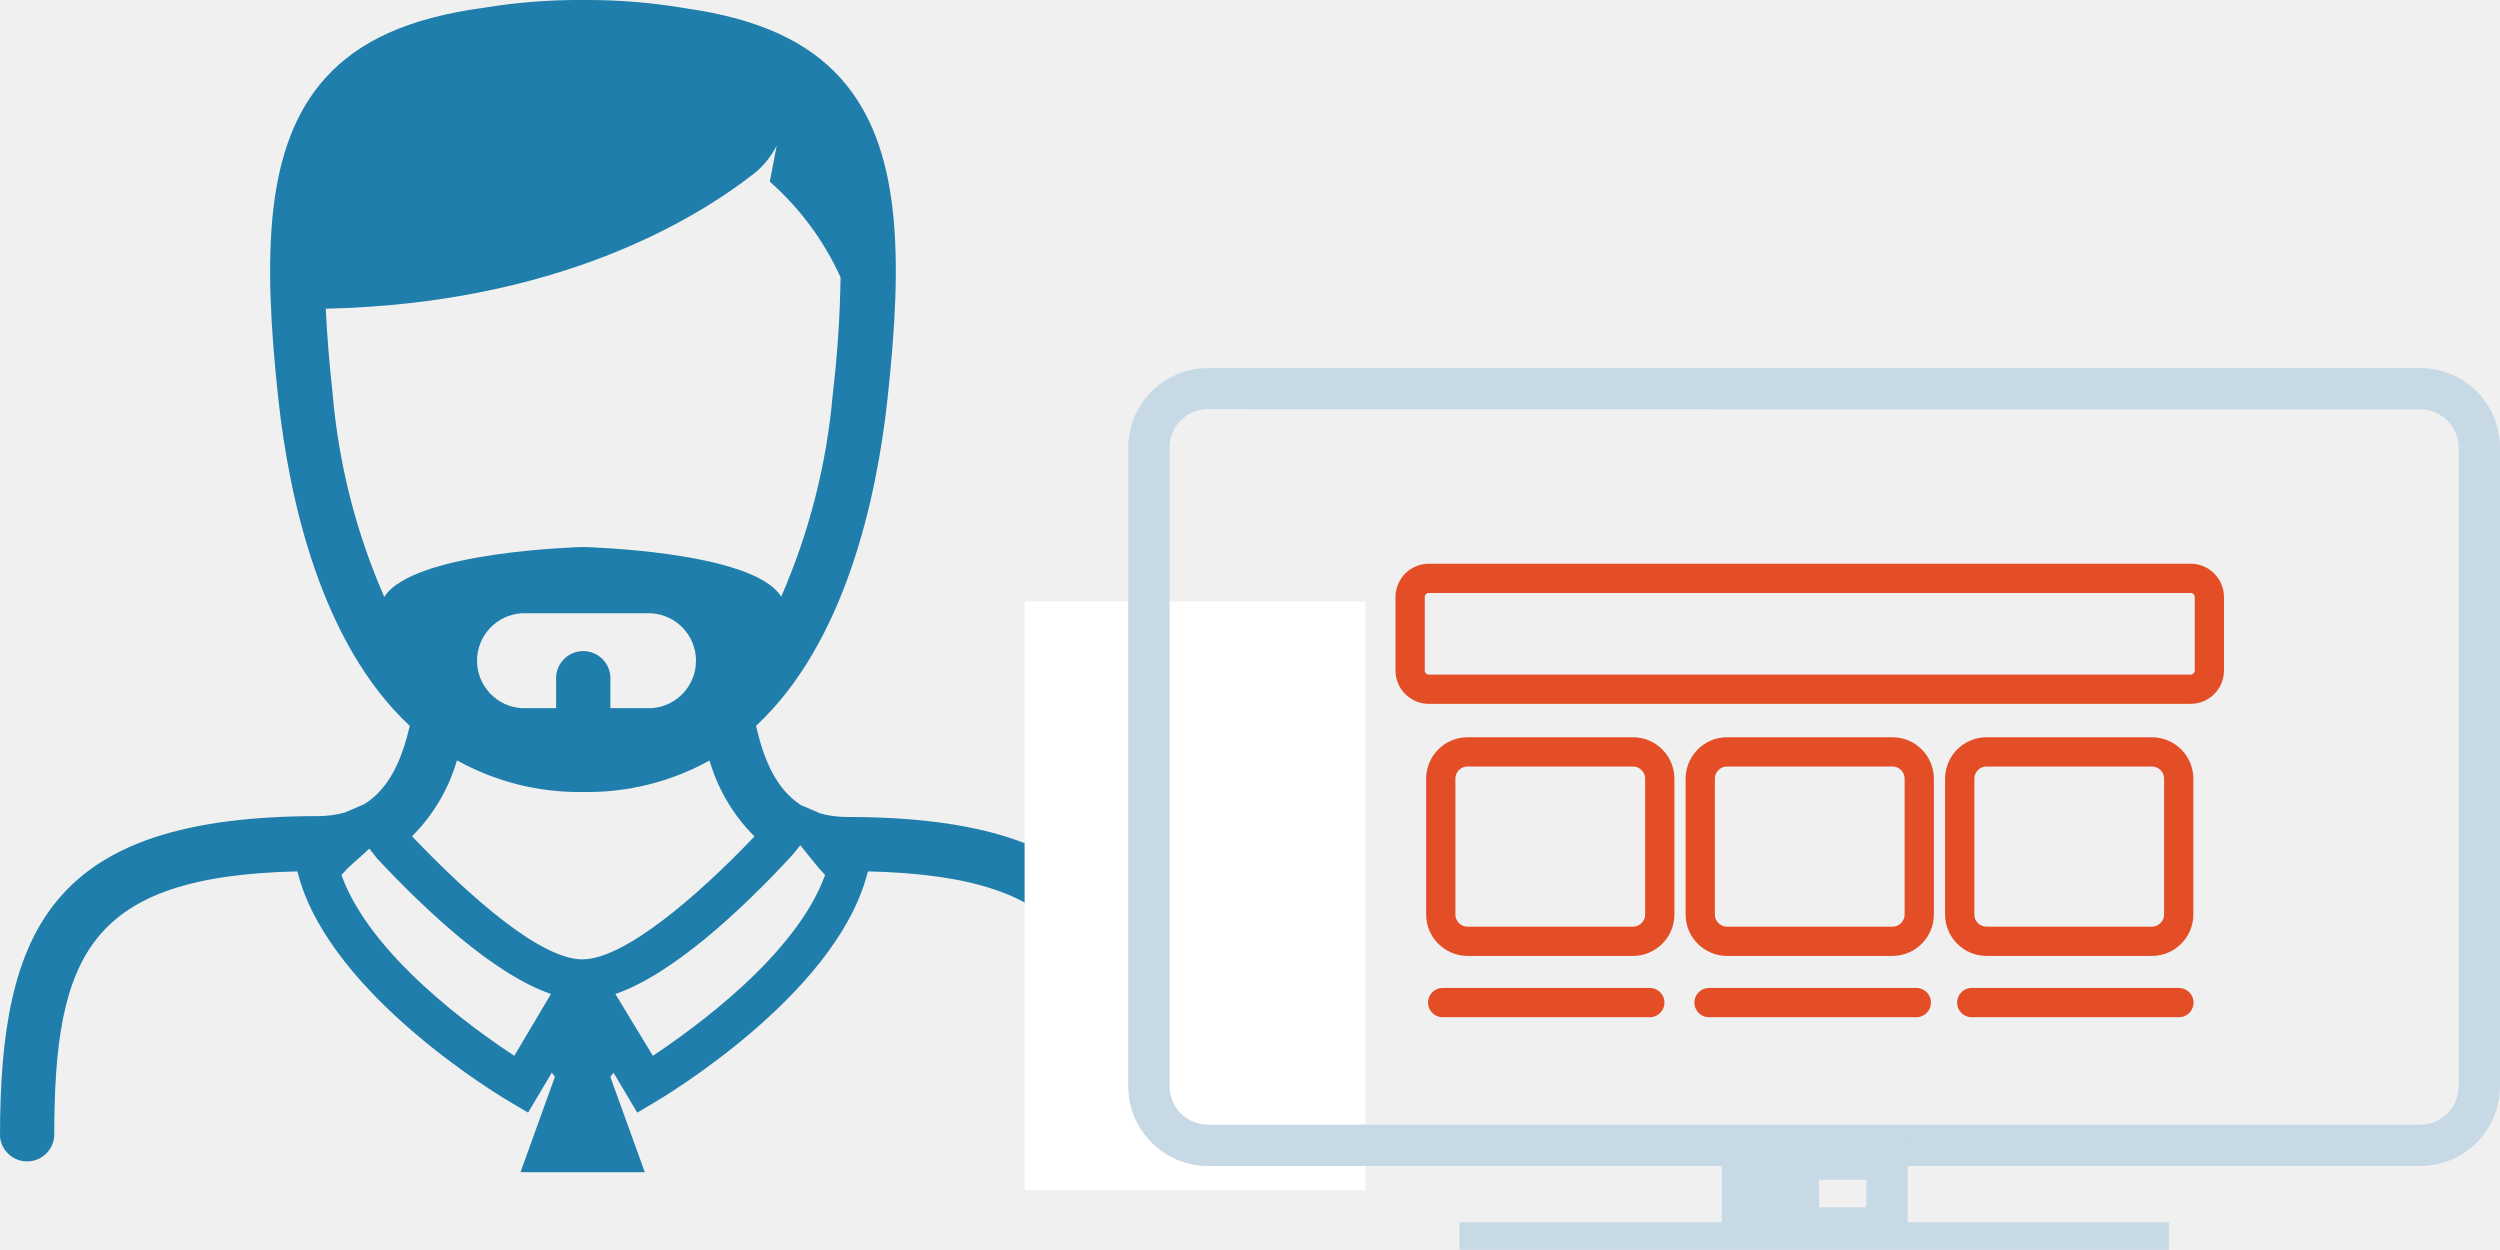
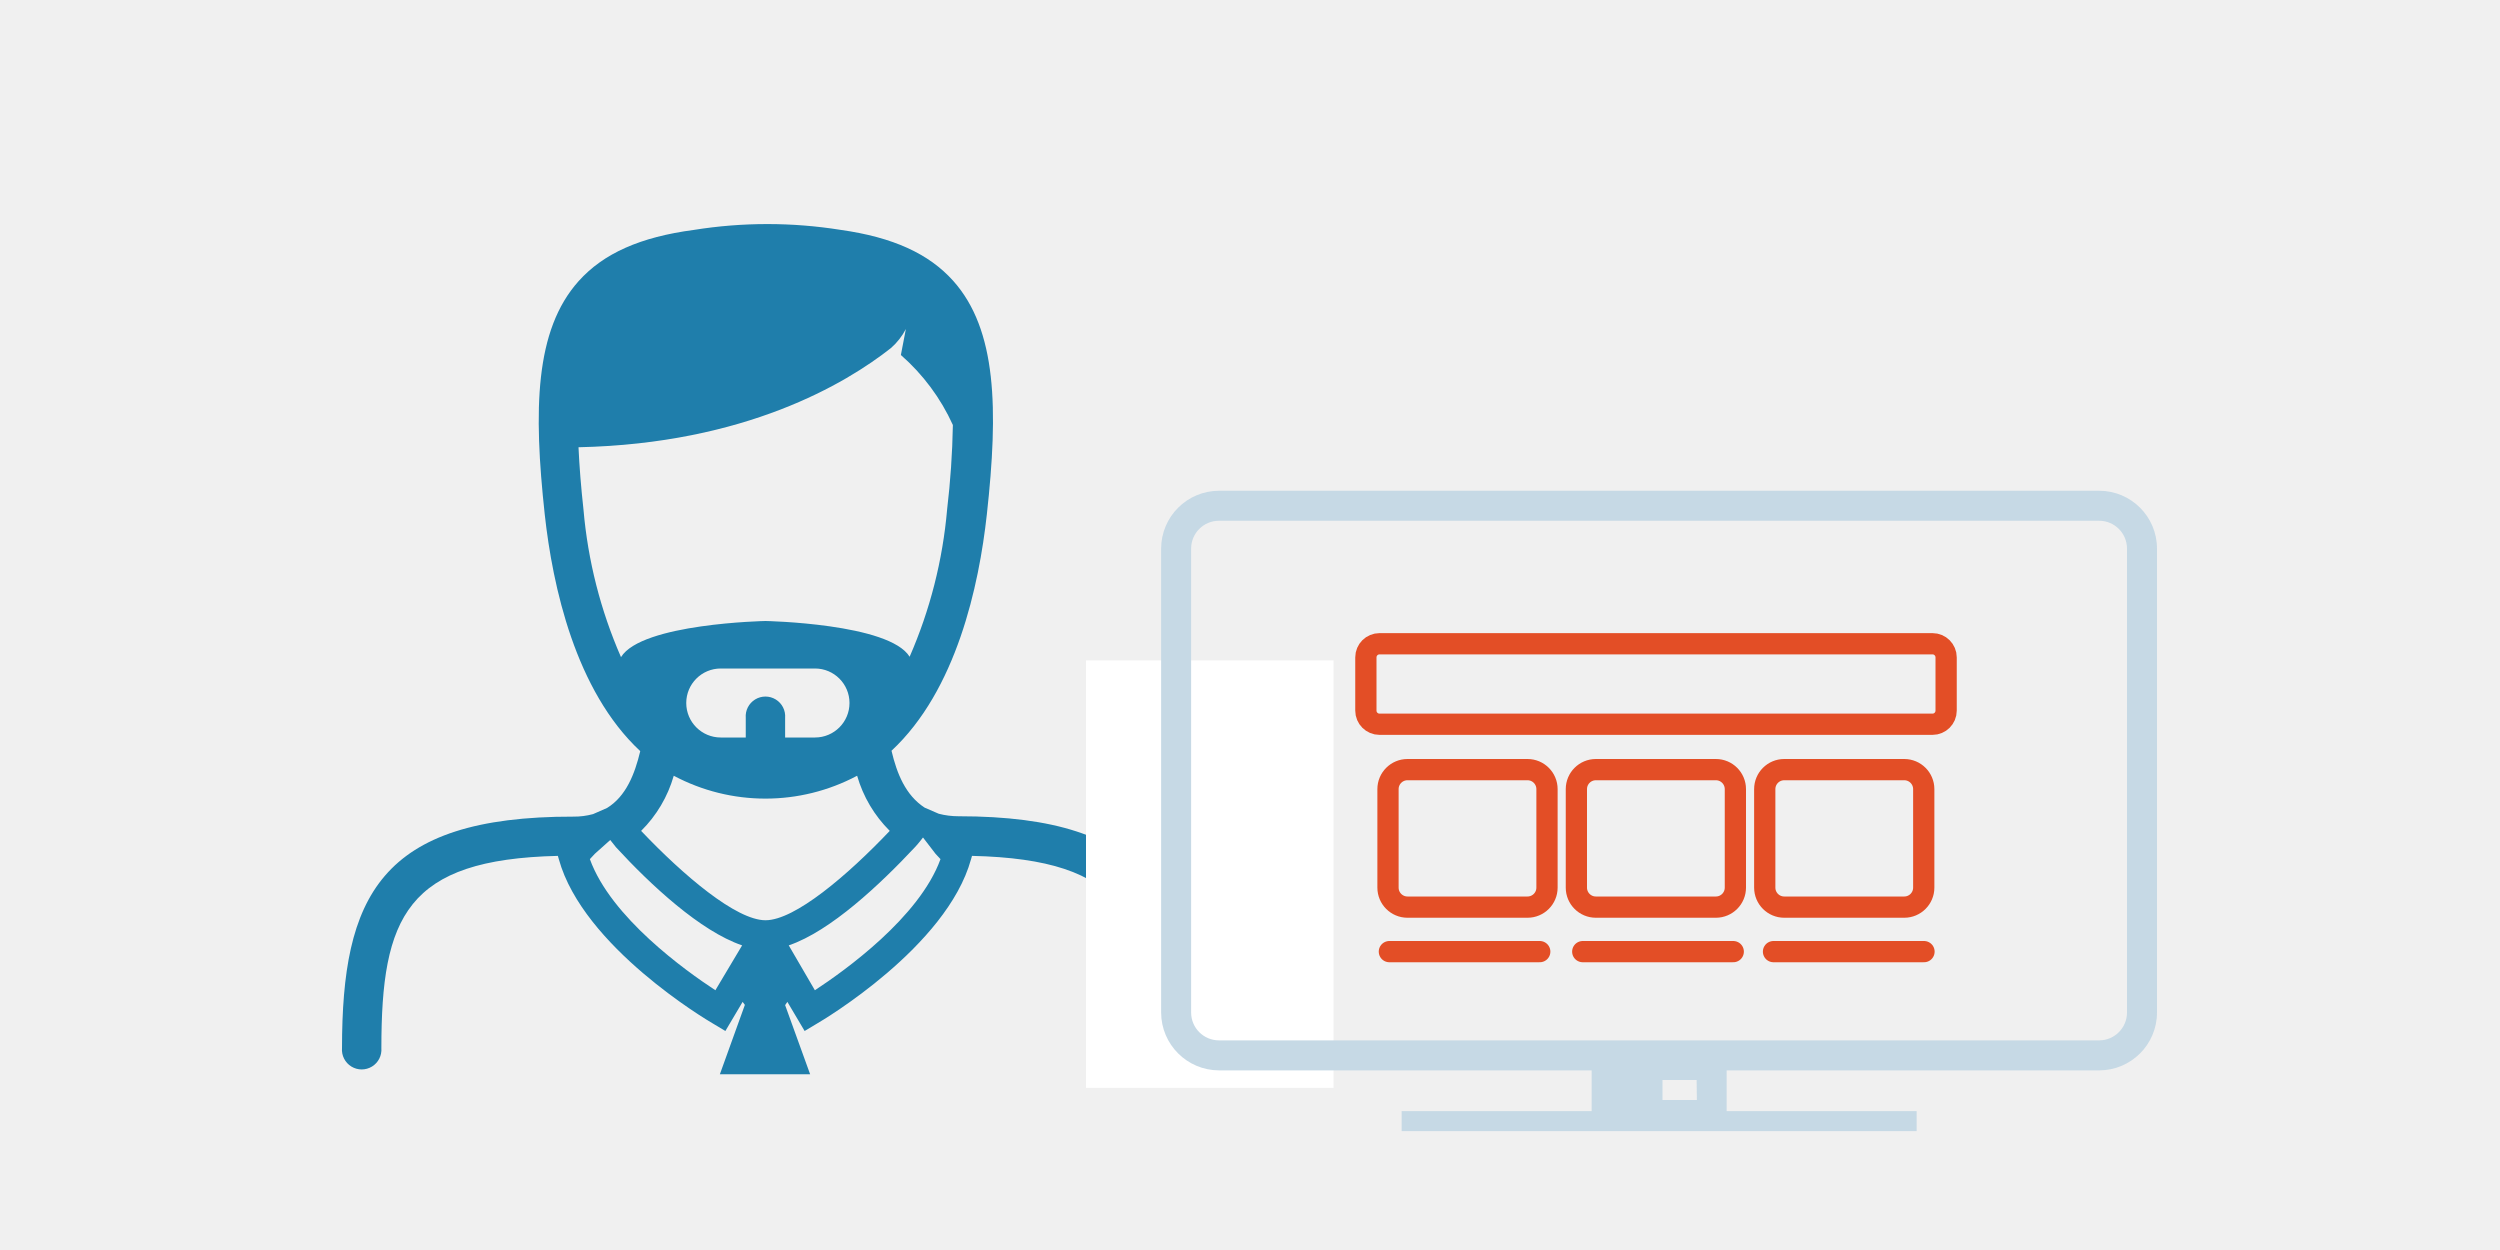
- <svg xmlns="http://www.w3.org/2000/svg" viewBox="0 0 145.2 72.59">
+ <svg xmlns="http://www.w3.org/2000/svg" id="Mode_Isolation" data-name="Mode Isolation" viewBox="0 0 200 100">
  <defs>
    <style>.cls-1{fill:#1f7eab;}.cls-2{fill:#fff;}.cls-3{fill:#c6d9e5;}.cls-4{fill:none;stroke:#e34e26;stroke-linecap:round;stroke-linejoin:round;stroke-width:1.7px;}</style>
  </defs>
-   <g id="Calque_2" data-name="Calque 2">
-     <g id="Mode_Isolation" data-name="Mode Isolation">
-       <path class="cls-1" d="M19.83,50.82l.4-.43c.27-.23,1.22-1.1,1.22-1.1l.47.59c2.76,2.95,6.73,6.7,10.08,7.85l-2.13,3.59C27.49,59.76,21.51,55.49,19.83,50.82Zm4.1-2.25a10.24,10.24,0,0,0,2.61-4.41A14.6,14.6,0,0,0,33.87,46a14.64,14.64,0,0,0,7.34-1.83,10.24,10.24,0,0,0,2.61,4.41c-3.4,3.57-7.6,7.14-10,7.14S27.33,52.14,23.93,48.57Zm11.81,9.16c3.35-1.15,7.33-4.9,10.08-7.85.24-.24.66-.79.66-.79l1.05,1.3.39.43c-1.68,4.67-7.66,8.94-10,10.5ZM32.3,39.52v1.61h-2a2.76,2.76,0,0,1,0-5.51h7.53a2.76,2.76,0,0,1,0,5.51H35.45V39.52a1.58,1.58,0,1,0-3.15,0Zm1.57-7.75S24,32,22.32,34.67a37.31,37.31,0,0,1-3-11.79c-.2-1.83-.33-3.46-.4-4.95,13.34-.3,21.4-5.1,25-7.95h0a5.09,5.09,0,0,0,1.19-1.52l-.4,2.09a16.43,16.43,0,0,1,4.11,5.56,64.81,64.81,0,0,1-.45,6.76,37.5,37.5,0,0,1-3,11.79C43.78,32,33.87,31.77,33.87,31.77ZM0,66a1.58,1.58,0,0,0,3.15,0c0-10.52,2-15.11,14.12-15.39l.08.29c1.94,7,11.89,12.88,12.32,13.13l1,.59,1.38-2.32.18.24-2,5.54h7.22l-2-5.53.18-.25,1.38,2.32,1-.59c.42-.25,10.38-6.13,12.32-13.13l.08-.29c12.12.28,14.12,4.87,14.12,15.39a1.58,1.58,0,0,0,3.15,0c0-12-2.95-18.55-18.48-18.55a5.79,5.79,0,0,1-1.57-.21l-1.13-.49C45,45.76,44.34,44,43.91,42.16c5.18-4.83,7-13.2,7.63-18.94.92-8.37.81-14.75-2.71-18.67C46.9,2.39,44,1.08,39.87.49a33.88,33.88,0,0,0-6-.49,33.93,33.93,0,0,0-5.76.45c-4.31.58-7.25,1.89-9.23,4.1-3.51,3.92-3.62,10.3-2.71,18.67.63,5.74,2.45,14.11,7.63,18.94-.43,1.84-1.13,3.61-2.65,4.55l-1.12.48a5.79,5.79,0,0,1-1.57.21C3,47.4,0,53.92,0,66Z" />
-       <rect class="cls-2" x="59.51" y="34.92" width="19.8" height="34.2" transform="translate(138.82 104.05) rotate(-180)" />
-       <path class="cls-3" d="M65.53,63.09V26a4.63,4.63,0,0,1,4.63-4.62h70.41A4.62,4.62,0,0,1,145.2,26V63.09a4.63,4.63,0,0,1-4.63,4.63H70.16A4.63,4.63,0,0,1,65.53,63.09Zm4.63-39.33A2.23,2.23,0,0,0,67.93,26V63.09a2.23,2.23,0,0,0,2.23,2.23h70.41a2.23,2.23,0,0,0,2.23-2.23V26a2.23,2.23,0,0,0-2.23-2.22Z" />
-       <path class="cls-3" d="M100,66.12h10.8v6.4H100Zm8.4,2.4h-2.75v1.6h2.75Z" />
-       <rect class="cls-3" x="84.77" y="70.99" width="41.2" height="1.6" />
-       <rect class="cls-4" x="81.9" y="33.59" width="46.42" height="6.44" rx="1.09" />
-       <rect class="cls-4" x="83.68" y="43.67" width="12.72" height="11" rx="1.56" />
-       <rect class="cls-4" x="113.82" y="43.67" width="12.72" height="11" rx="1.56" />
-       <rect class="cls-4" x="98.75" y="43.67" width="12.72" height="11" rx="1.56" />
-       <line class="cls-4" x1="83.79" y1="58.23" x2="95.82" y2="58.23" />
-       <line class="cls-4" x1="99.26" y1="58.23" x2="111.3" y2="58.23" />
-       <line class="cls-4" x1="114.52" y1="58.23" x2="126.55" y2="58.23" />
-     </g>
-   </g>
+   <path class="cls-1" d="M47.19,68.73l.4-.43c.28-.24,1.23-1.1,1.23-1.1s.3.39.46.58c2.76,3,6.74,6.71,10.09,7.85l-2.14,3.59C54.85,77.66,48.87,73.39,47.19,68.73Zm4.1-2.26a10.12,10.12,0,0,0,2.61-4.41,15.62,15.62,0,0,0,14.67,0,10.18,10.18,0,0,0,2.61,4.41c-3.4,3.58-7.6,7.15-9.94,7.15S54.69,70.05,51.29,66.47ZM63.1,75.63c3.35-1.14,7.33-4.9,10.09-7.85.23-.23.65-.78.65-.78l1,1.3.4.43c-1.69,4.66-7.67,8.93-10.05,10.49Zm-3.44-18.2V59h-2a2.76,2.76,0,1,1,0-5.52H65.2a2.76,2.76,0,0,1,0,5.52H62.81V57.43a1.58,1.58,0,1,0-3.15,0Zm1.58-7.75s-9.91.19-11.56,2.89a37.5,37.5,0,0,1-3-11.79c-.2-1.82-.33-3.46-.4-5,13.35-.29,21.4-5.1,25-7.94h0a5.22,5.22,0,0,0,1.19-1.52l-.4,2.08A16.5,16.5,0,0,1,76.23,34a67.62,67.62,0,0,1-.46,6.75,37.52,37.52,0,0,1-3,11.79C71.14,49.87,61.24,49.68,61.24,49.68ZM27.36,83.85a1.58,1.58,0,1,0,3.15,0c0-10.51,2-15.1,14.12-15.38l.08.28c1.94,7,11.9,12.89,12.32,13.13l1,.6,1.38-2.33.18.24-2,5.55h7.22l-2-5.53.18-.26,1.38,2.33,1-.6c.42-.24,10.37-6.13,12.31-13.13l.08-.28C90,68.75,92,73.34,92,83.85a1.58,1.58,0,1,0,3.15,0c0-12-2.95-18.55-18.48-18.55a6.23,6.23,0,0,1-1.57-.2l-1.13-.49c-1.53-1-2.22-2.73-2.65-4.55,5.19-4.83,7-13.19,7.63-18.93.92-8.38.81-14.75-2.7-18.67-1.94-2.16-4.8-3.48-9-4.07a37.17,37.17,0,0,0-11.72,0c-4.32.57-7.26,1.89-9.24,4.1-3.51,3.92-3.62,10.29-2.71,18.67.63,5.74,2.45,14.1,7.64,18.93-.44,1.84-1.14,3.62-2.66,4.55l-1.12.49a5.78,5.78,0,0,1-1.56.2C30.32,65.3,27.37,71.82,27.36,83.85Z" />
+   <rect class="cls-2" x="86.87" y="52.83" width="19.8" height="34.2" transform="translate(193.55 139.86) rotate(-180)" />
+   <path class="cls-3" d="M92.89,81V43.89a4.64,4.64,0,0,1,4.63-4.63h70.42a4.63,4.63,0,0,1,4.62,4.63V81a4.63,4.63,0,0,1-4.62,4.63H97.52A4.64,4.64,0,0,1,92.89,81Zm4.63-39.34a2.23,2.23,0,0,0-2.23,2.23V81a2.23,2.23,0,0,0,2.23,2.23h70.42A2.23,2.23,0,0,0,170.16,81V43.89a2.23,2.23,0,0,0-2.22-2.23Z" />
+   <path class="cls-3" d="M127.33,84h10.8v6.4h-10.8Zm8.4,2.4H133V88h2.75Z" />
+   <rect class="cls-3" x="112.13" y="88.89" width="41.2" height="1.6" />
+   <rect class="cls-4" x="109.27" y="51.5" width="46.42" height="6.44" rx="1.09" />
+   <rect class="cls-4" x="111.04" y="61.57" width="12.72" height="11" rx="1.56" />
+   <rect class="cls-4" x="141.18" y="61.57" width="12.72" height="11" rx="1.56" />
+   <rect class="cls-4" x="126.11" y="61.57" width="12.72" height="11" rx="1.56" />
+   <line class="cls-4" x1="111.15" y1="76.13" x2="123.18" y2="76.13" />
+   <line class="cls-4" x1="126.62" y1="76.13" x2="138.66" y2="76.13" />
+   <line class="cls-4" x1="141.88" y1="76.13" x2="153.92" y2="76.13" />
</svg>
